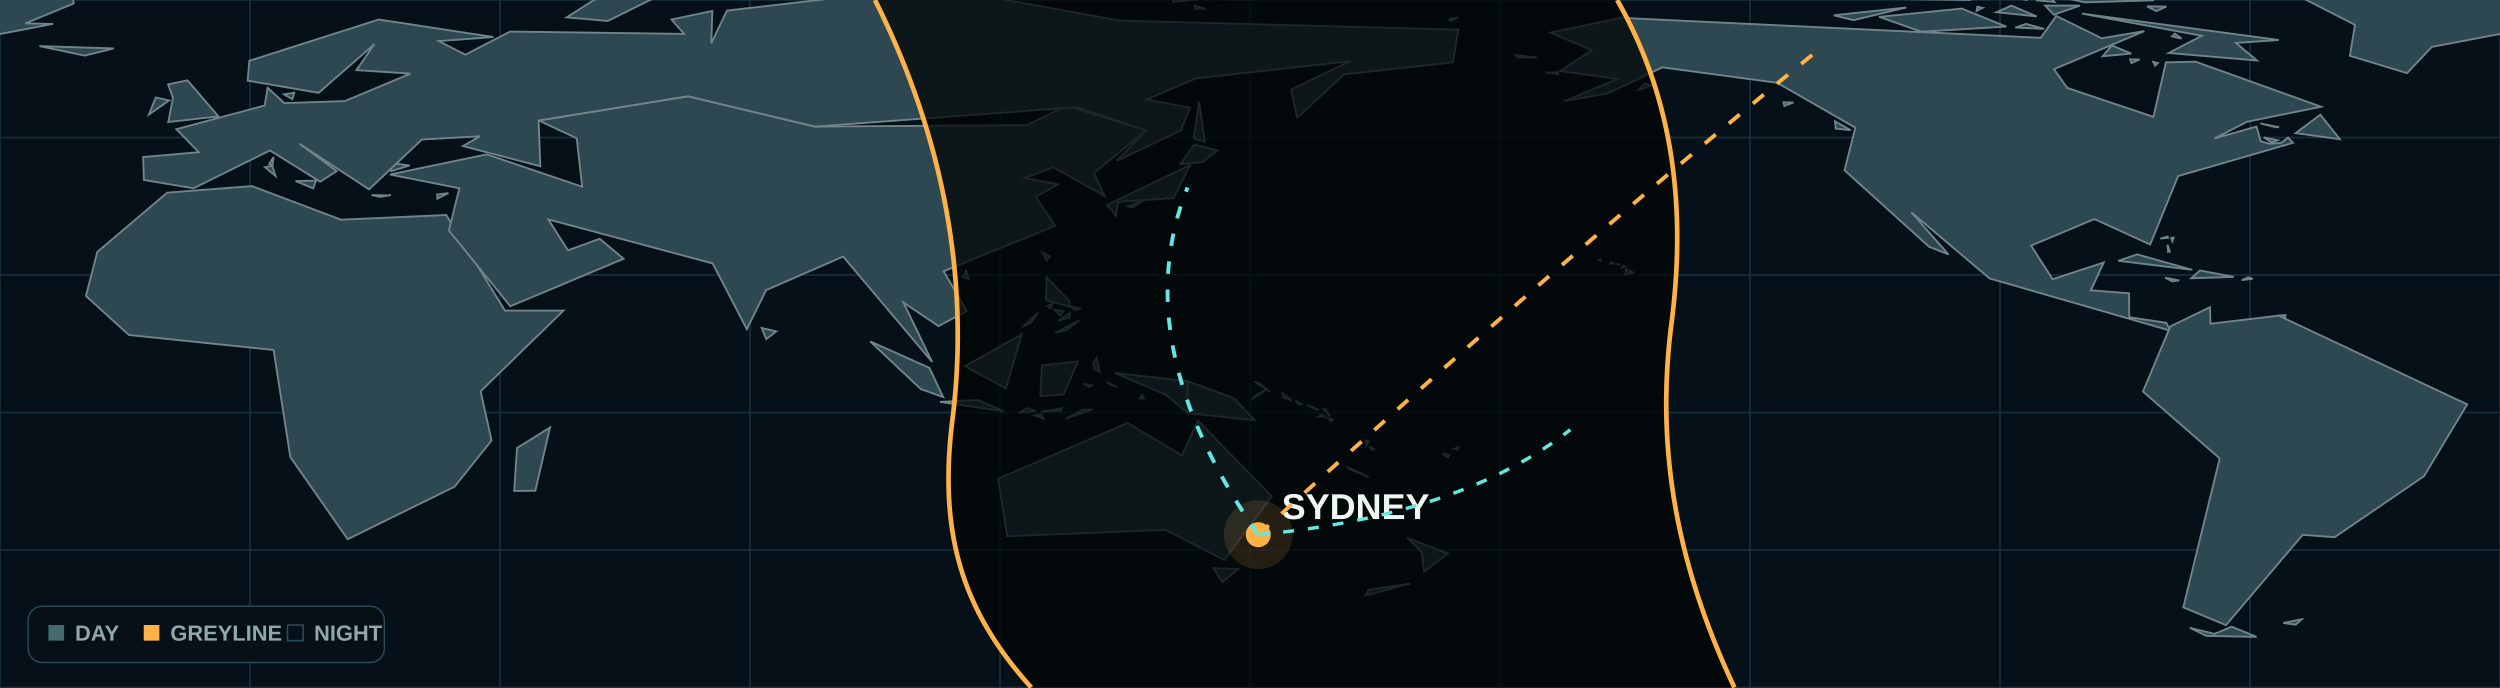
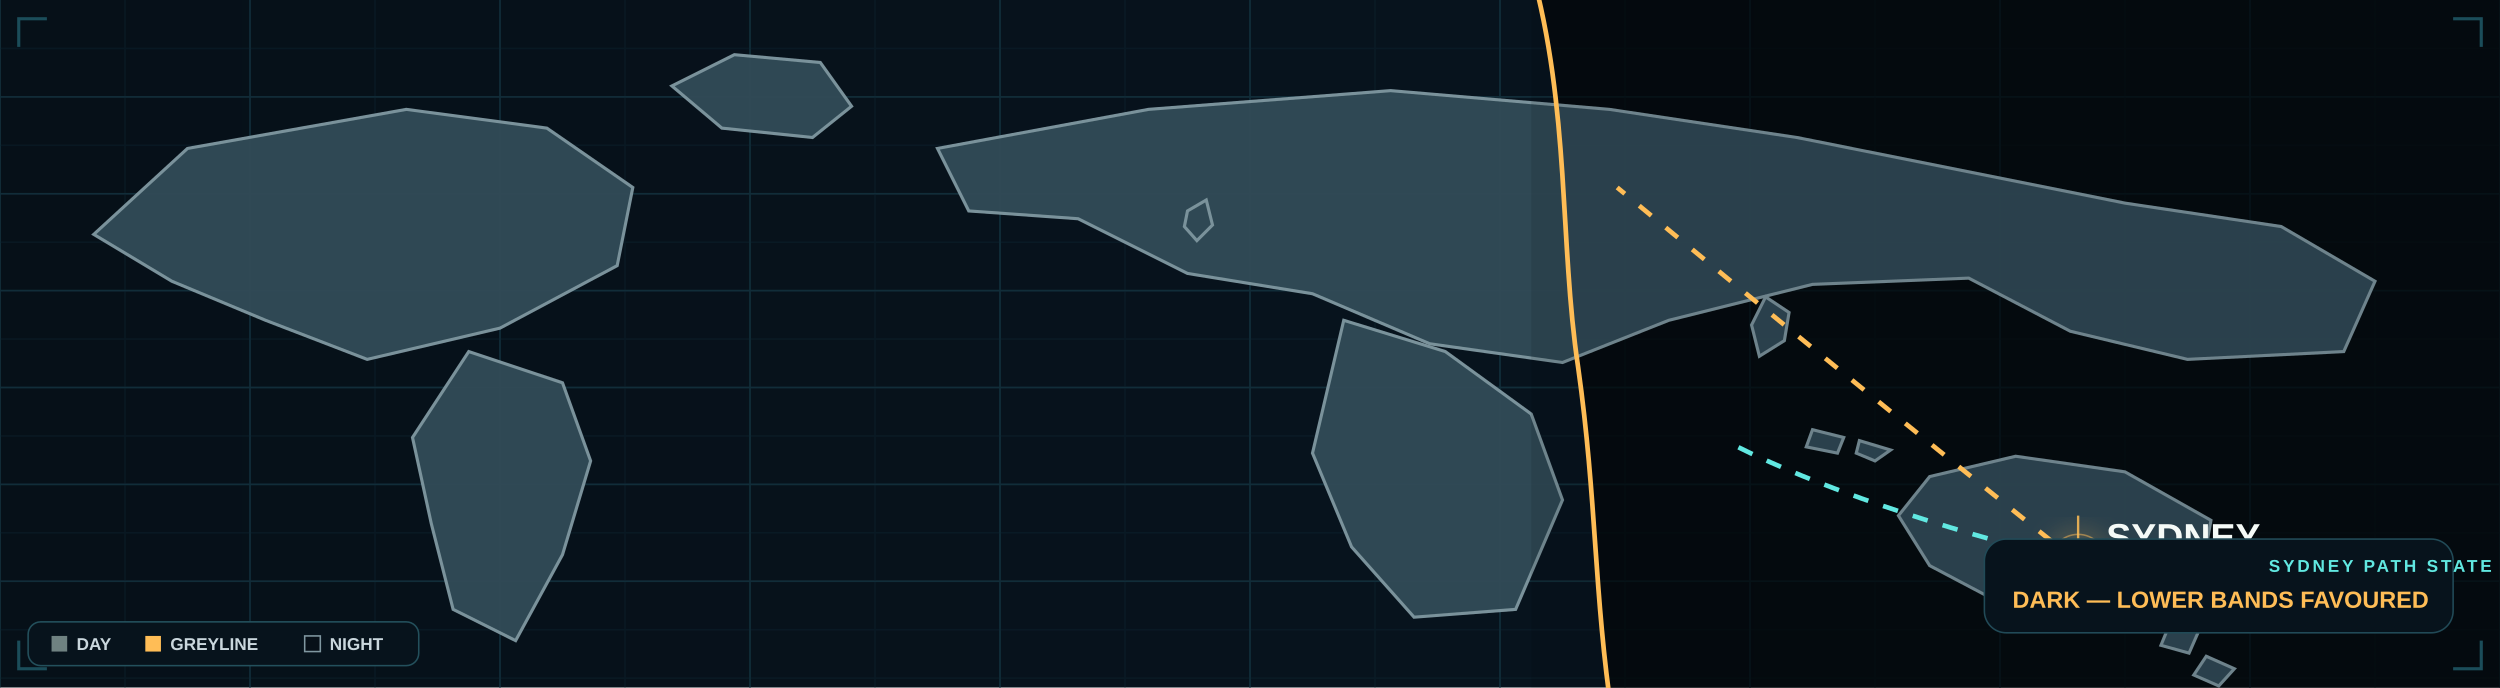
<svg xmlns="http://www.w3.org/2000/svg" viewBox="0 0 1600 440">
-   <rect width="1600" height="440" fill="#061018" />
-   <path d="M0 0V440" stroke="#16333d" stroke-width="1" />
-   <path d="M160 0V440" stroke="#16333d" stroke-width="1" />
-   <path d="M320 0V440" stroke="#16333d" stroke-width="1" />
-   <path d="M480 0V440" stroke="#16333d" stroke-width="1" />
-   <path d="M640 0V440" stroke="#16333d" stroke-width="1" />
-   <path d="M800 0V440" stroke="#16333d" stroke-width="1" />
-   <path d="M960 0V440" stroke="#16333d" stroke-width="1" />
-   <path d="M1120 0V440" stroke="#16333d" stroke-width="1" />
-   <path d="M1280 0V440" stroke="#16333d" stroke-width="1" />
-   <path d="M1440 0V440" stroke="#16333d" stroke-width="1" />
-   <path d="M1600 0V440" stroke="#16333d" stroke-width="1" />
-   <path d="M0 0H1600" stroke="#16333d" stroke-width="1" />
-   <path d="M0 88H1600" stroke="#16333d" stroke-width="1" />
-   <path d="M0 176H1600" stroke="#16333d" stroke-width="1" />
-   <path d="M0 264H1600" stroke="#16333d" stroke-width="1" />
-   <path d="M0 352H1600" stroke="#16333d" stroke-width="1" />
-   <path d="M0 440H1600" stroke="#16333d" stroke-width="1" />
-   <path d="M82.5,214.4 L55.0,189.4 L62.3,161.2 L107.0,123.3 L161.2,119.1 L218.2,140.6 L285.6,137.6 L323.2,198.8 L360.6,198.8 L307.6,250.4 L314.6,281.9 L290.9,311.5 L222.5,345.1 L185.8,292.5 L175.1,224.0 L82.5,214.4 Z M352.0,273.6 L342.6,314.1 L329.1,314.2 L330.9,286.7 L352.0,273.6 Z" fill="#2d4850" stroke="#70858b" stroke-width="1.2" vector-effect="non-scaling-stroke" />
-   <path d="M399.1,165.6 L326.6,196.0 L287.3,147.5 L294.0,120.5 L249.6,111.7 L311.5,98.8 L372.6,119.5 L369.1,88.5 L344.7,77.1 L440.3,61.6 L521.6,81.0 L657.2,80.1 L682.5,67.7 L733.5,83.4 L700.1,110.8 L707.1,125.5 L674.0,107.0 L655.7,114.0 L677.1,118.0 L662.9,126.0 L675.3,144.5 L603.9,173.6 L618.7,199.0 L600.7,208.7 L578.2,193.6 L596.6,231.7 L539.6,164.2 L490.3,185.7 L478.0,210.7 L456.1,168.6 L350.9,140.4 L363.5,160.2 L383.8,152.8 L399.1,165.6 Z M279.9,127.1 L279.8,124.5 L287.0,123.6 L279.9,127.1 Z M262.2,105.9 L250.5,109.5 L249.4,104.3 L262.2,105.9 Z M652.2,264.1 L657.3,261.2 L662.8,263.1 L652.2,264.1 Z M625.6,256.0 L642.5,263.2 L601.6,257.2 L625.6,256.0 Z M603.6,254.1 L589.3,249.0 L556.9,218.5 L594.8,235.4 L603.6,254.1 Z M653.9,213.9 L643.8,248.6 L617.6,234.4 L653.9,213.9 Z M487.5,209.9 L496.8,212.1 L490.4,217.0 L487.5,209.9 Z M664.5,200.0 L660.0,206.4 L654.1,209.4 L664.5,200.0 Z M618.3,173.4 L619.9,178.5 L616.2,177.5 L618.3,173.4 Z M668.0,268.0 L662.1,265.8 L666.2,265.1 L668.0,268.0 Z M682.0,267.9 L693.1,262.2 L699.3,262.1 L682.0,267.9 Z M666.3,263.4 L672.6,262.5 L679.6,261.2 L678.9,262.9 L666.3,263.4 Z M732.1,255.2 L729.4,255.0 L731.1,252.8 L732.1,255.2 Z M760.2,264.4 L746.3,252.7 L713.4,238.7 L760.0,243.9 L760.2,264.4 Z M697.2,247.6 L693.3,245.7 L698.9,246.6 L697.2,247.6 Z M711.1,246.5 L708.3,244.5 L714.8,247.8 L711.1,246.5 Z M690.0,231.3 L680.7,252.5 L665.8,253.5 L666.8,233.9 L690.0,231.3 Z M701.9,228.9 L703.9,238.2 L700.9,236.6 L699.6,232.5 L701.9,228.9 Z M690.7,205.0 L682.7,211.1 L675.2,213.1 L690.7,205.0 Z M684.4,203.4 L677.2,205.2 L684.8,200.4 L684.4,203.4 Z M678.4,202.0 L675.0,198.3 L680.5,199.3 L678.4,202.0 Z M691.1,197.5 L688.3,198.6 L685.6,196.2 L691.1,197.5 Z M670.4,195.8 L673.5,194.6 L672.3,197.4 L670.4,195.8 Z M669.8,177.6 L684.2,192.4 L684.8,196.3 L669.5,192.2 L669.8,177.6 Z M667.1,161.7 L671.9,164.1 L670.0,166.7 L667.1,161.7 Z M731.7,128.4 L724.5,132.9 L721.6,132.0 L731.7,128.4 Z M751.0,126.8 L715.5,129.2 L714.2,138.2 L708.5,131.1 L761.6,105.7 L751.0,126.8 Z M714.6,103.0 L714.6,103.0 L714.6,103.0 L714.6,103.0 Z M755.4,105.1 L764.3,92.6 L779.2,96.2 L769.7,103.7 L755.4,105.1 Z" fill="#2d4850" stroke="#70858b" stroke-width="1.2" vector-effect="non-scaling-stroke" />
-   <path d="M92.1,115.2 L91.6,100.5 L127.2,97.4 L112.9,82.7 L169.4,67.5 L171.3,56.2 L182.0,66.0 L220.7,64.7 L262.7,47.1 L228.1,44.9 L239.6,28.3 L203.9,59.4 L158.5,51.6 L159.6,38.9 L242.4,12.5 L315.8,23.7 L280.8,26.3 L297.8,35.0 L326.5,20.2 L437.8,21.7 L429.8,12.5 L455.9,7.0 L455.2,27.7 L465.2,6.8 L597.1,-8.5 L716.8,13.2 L933.3,19.0 L929.9,39.9 L860.2,47.6 L830.2,75.4 L826.3,57.3 L864.3,39.1 L765.3,50.2 L733.9,63.7 L761.5,68.9 L755.8,83.5 L714.6,103.0 L733.5,83.4 L689.2,68.6 L521.6,81.0 L440.3,61.6 L344.7,77.1 L345.8,106.4 L296.3,93.5 L307.2,87.2 L270.0,89.3 L236.2,121.2 L191.7,92.0 L215.5,109.5 L204.9,116.3 L172.8,96.3 L123.8,120.5 L92.1,115.2 Z M176.3,112.6 L169.6,107.0 L174.3,106.2 L176.3,112.6 Z M172.3,105.0 L175.1,100.5 L174.4,105.7 L172.3,105.0 Z M95.3,73.3 L99.7,62.4 L108.2,64.3 L95.3,73.3 Z M110.7,62.7 L107.6,54.0 L120.0,51.4 L139.8,74.5 L107.7,78.1 L110.7,62.7 Z M188.3,59.4 L187.1,63.5 L181.8,60.4 L188.3,59.4 Z M54.2,35.6 L25.2,29.5 L72.8,31.0 L54.2,35.6 Z M200.4,120.6 L189.2,115.9 L202.3,115.6 L200.4,120.6 Z M225.8,-10.2 L243.2,-9.0 L225.4,-8.4 L225.8,-10.2 Z M229.1,-12.4 L204.1,-5.6 L179.8,-14.6 L229.1,-12.4 Z M210.5,-16.7 L235.2,-17.8 L255.1,-15.9 L235.7,-13.8 L210.5,-16.7 Z M237.8,124.8 L247.8,125.1 L250.2,124.8 L243.2,126.0 L237.8,124.8 Z M767.4,64.9 L771.1,90.7 L764.0,88.6 L767.4,64.9 Z M933.3,11.0 L928.5,13.3 L927.7,12.3 L933.3,11.0 Z M764.8,5.6 L764.7,3.6 L771.6,5.6 L764.8,5.6 Z M427.6,-5.7 L389.0,13.4 L362.7,11.1 L380.6,-0.3 L427.6,-5.7 Z M792.1,-1.1 L803.3,-0.3 L782.8,-0.5 L792.1,-1.1 Z M750.9,1.2 L750.4,-3.6 L778.2,-1.8 L750.9,1.2 Z M583.4,-13.3 L601.7,-11.7 L575.3,-9.2 L583.4,-13.3 Z M577.5,-12.2 L538.6,-16.8 L578.6,-15.0 L577.5,-12.2 Z M355.7,-18.6 L344.8,-15.7 L332.7,-17.6 L355.7,-18.6 Z" fill="#2d4850" stroke="#70858b" stroke-width="1.2" vector-effect="non-scaling-stroke" />
-   <path d="M40.7,-24.3 L-8.4,-22.6 L79.1,-19.8 L44.2,-16.3 L47.2,2.2 L16.2,15.0 L34.0,15.3 L-43.6,30.0 L-59.5,46.8 L-96.1,35.7 L-92.8,15.9 L-127.0,-1.6 L-192.4,-9.6 L-134.6,-22.1 L40.7,-24.3 Z" fill="#2d4850" stroke="#70858b" stroke-width="1.2" vector-effect="non-scaling-stroke" />
-   <path d="M1045.3,174.4 L1040.3,175.8 L1040.6,172.0 L1045.3,174.4 Z M1038.2,171.1 L1038.9,170.0 L1040.0,170.5 L1038.2,171.1 Z M1036.5,169.5 L1034.4,169.0 L1036.6,169.2 L1036.5,169.5 Z M1030.5,168.7 L1031.0,167.5 L1032.7,168.7 L1030.5,168.7 Z M1024.0,165.8 L1024.6,166.9 L1023.1,166.4 L1024.0,165.8 Z M1299.9,157.2 L1313.7,178.7 L1346.4,168.0 L1338.1,185.8 L1362.6,187.7 L1362.7,203.0 L1386.4,206.6 L1389.2,211.7 L1273.3,178.2 L1223.2,135.8 L1247.0,162.8 L1234.7,158.0 L1180.5,109.0 L1187.4,81.7 L1137.4,53.0 L1063.9,43.1 L1029.2,59.7 L1001.0,64.7 L1035.4,50.5 L998.5,45.5 L1018.8,32.1 L992.2,20.9 L1037.4,11.4 L1306.1,24.2 L1316.0,10.2 L1345.1,24.5 L1372.4,19.9 L1314.5,44.3 L1323.1,56.3 L1378.2,74.8 L1386.2,39.9 L1405.2,39.5 L1485.5,68.3 L1438.2,77.9 L1417.3,88.6 L1444.2,81.0 L1446.8,90.4 L1452.6,92.0 L1459.9,91.5 L1464.4,88.0 L1467.5,91.4 L1394.0,112.7 L1376.1,156.5 L1340.4,140.2 L1299.9,157.2 Z M1174.9,82.3 L1174.4,77.6 L1184.4,83.3 L1174.9,82.3 Z M1147.8,65.6 L1142.0,67.8 L1141.4,65.5 L1147.8,65.6 Z M1048.9,57.4 L1052.3,53.5 L1057.2,54.7 L1048.9,57.4 Z M989.1,46.5 L997.0,46.2 L997.4,47.4 L989.1,46.5 Z M983.6,36.8 L970.9,36.7 L970.1,35.3 L983.6,36.8 Z M1284.0,17.0 L1229.7,20.3 L1202.7,10.8 L1255.5,5.5 L1284.0,17.0 Z M1220.0,4.8 L1186.3,12.9 L1173.6,9.8 L1220.0,4.8 Z M1265.0,7.0 L1265.5,4.3 L1268.9,5.0 L1265.0,7.0 Z M1260.8,-0.0 L1210.2,-0.7 L1263.5,-1.5 L1260.8,-0.0 Z M1204.0,-7.9 L1200.4,-3.3 L1187.3,-3.5 L1204.0,-7.9 Z M1232.3,-9.6 L1245.1,-9.4 L1228.7,-8.6 L1232.3,-9.6 Z M1283.1,-9.5 L1264.5,-13.5 L1290.4,-9.1 L1283.1,-9.5 Z M1237.8,-12.1 L1245.9,-11.3 L1233.1,-10.7 L1237.8,-12.1 Z M1364.1,40.4 L1363.3,38.0 L1369.4,38.0 L1364.1,40.4 Z M1351.6,29.1 L1364.0,34.3 L1345.7,36.0 L1351.6,29.1 Z M1289.8,17.6 L1296.8,15.3 L1308.2,18.5 L1289.8,17.6 Z M1287.3,3.6 L1303.5,10.5 L1277.8,7.8 L1287.3,3.6 Z M1314.4,9.4 L1308.9,3.6 L1331.1,3.6 L1314.4,9.4 Z M1311.8,-2.0 L1314.9,1.3 L1303.0,0.2 L1311.8,-2.0 Z M1334.4,1.5 L1301.7,-5.5 L1378.5,0.2 L1334.4,1.5 Z M1297.1,0.0 L1277.5,-4.2 L1299.0,-3.9 L1297.1,0.0 Z M1313.7,-8.9 L1305.9,-8.0 L1304.7,-8.9 L1313.7,-8.9 Z M1300.8,-9.0 L1303.3,-11.8 L1308.6,-10.7 L1300.8,-9.0 Z M1312.3,-19.5 L1351.9,-13.6 L1303.5,-16.2 L1312.3,-19.5 Z M1462.5,203.9 L1459.2,201.9 L1462.7,201.6 L1462.5,203.9 Z M1390.2,180.1 L1385.7,177.7 L1394.7,179.5 L1390.2,180.1 Z M1434.7,179.3 L1438.7,177.5 L1441.8,178.4 L1434.7,179.3 Z M1408.0,173.1 L1429.7,177.2 L1402.4,178.1 L1408.0,173.1 Z M1367.7,162.8 L1403.1,172.7 L1355.7,166.9 L1367.7,162.8 Z M1387.6,161.2 L1387.2,156.6 L1388.7,161.0 L1387.6,161.2 Z M1389.6,152.3 L1391.1,152.1 L1390.3,154.4 L1389.6,152.3 Z M1382.6,152.7 L1387.3,151.4 L1387.5,152.2 L1382.6,152.7 Z M1453.9,91.2 L1448.8,87.9 L1457.7,89.8 L1453.9,91.2 Z M1485.0,73.4 L1497.5,89.1 L1469.2,85.2 L1485.0,73.4 Z M1456.5,81.4 L1446.6,79.0 L1458.6,81.4 L1456.5,81.4 Z M1379.3,42.0 L1378.1,39.6 L1381.0,40.4 L1379.3,42.0 Z M1391.9,21.5 L1396.2,24.7 L1390.1,23.3 L1391.9,21.5 Z M1332.4,8.7 L1458.4,25.6 L1431.0,27.5 L1444.4,38.7 L1388.0,33.9 L1409.2,22.9 L1332.4,8.7 Z M1640.7,-24.3 L1591.6,-22.6 L1679.1,-19.8 L1644.2,-16.3 L1647.2,2.2 L1616.2,15.0 L1634.0,15.3 L1556.4,30.0 L1540.5,46.8 L1503.9,35.7 L1507.2,15.9 L1473.0,-1.6 L1407.6,-9.6 L1465.4,-22.1 L1640.7,-24.3 Z M1386.4,4.2 L1380.1,7.1 L1374.1,4.1 L1386.4,4.2 Z M1326.3,-21.7 L1409.6,-25.9 L1458.4,-24.0 L1335.6,-4.6 L1369.6,-17.2 L1326.3,-21.7 Z" fill="#2d4850" stroke="#70858b" stroke-width="1.2" vector-effect="non-scaling-stroke" />
-   <path d="M792.4,364.2 L782.4,372.6 L776.6,363.6 L792.4,364.2 Z M745.8,339.1 L644.6,343.2 L638.8,306.4 L721.6,270.7 L756.5,291.4 L766.7,269.2 L813.9,317.7 L783.6,358.4 L745.8,339.1 Z M843.8,266.5 L846.1,265.3 L848.2,266.7 L843.8,266.5 Z M840.6,261.2 L836.5,259.0 L844.1,262.5 L840.6,261.2 Z M830.7,258.3 L829.1,256.5 L833.5,258.8 L830.7,258.3 Z M760.0,243.9 L789.5,254.8 L803.1,269.0 L760.2,264.4 L760.0,243.9 Z M826.8,256.3 L821.0,254.3 L820.7,251.6 L826.8,256.3 Z M801.1,255.6 L803.6,252.9 L810.4,249.3 L801.1,255.6 Z M812.6,250.7 L806.2,245.3 L802.9,244.3 L812.6,250.7 Z M875.8,377.5 L902.6,373.5 L874.1,381.0 L875.8,377.5 Z M911.4,365.9 L909.8,353.2 L900.6,344.2 L926.7,354.2 L911.4,365.9 Z M876.1,305.4 L863.0,300.0 L862.4,298.9 L876.1,305.4 Z M926.9,292.8 L923.0,290.3 L927.6,291.1 L926.9,292.8 Z M933.3,287.7 L930.7,287.2 L933.3,286.2 L933.3,287.7 Z M876.5,285.7 L879.3,287.5 L877.8,287.9 L876.5,285.7 Z M876.0,282.6 L874.6,285.0 L873.9,281.7 L876.0,282.6 Z M853.0,268.5 L852.0,269.7 L850.3,267.8 L853.0,268.5 Z M848.5,261.9 L851.2,266.5 L847.0,261.9 L848.5,261.9 Z" fill="#2d4850" stroke="#70858b" stroke-width="1.2" vector-effect="non-scaling-stroke" />
-   <path d="M1444.2,407.6 L1412.2,407.0 L1401.5,401.8 L1417.3,405.7 L1428.3,401.1 L1444.2,407.6 Z M1424.6,400.1 L1397.3,388.7 L1420.6,293.4 L1371.5,250.6 L1389.0,208.9 L1414.4,196.6 L1414.7,207.2 L1458.3,202.0 L1579.0,258.8 L1551.4,304.7 L1494.2,343.8 L1473.7,342.3 L1424.6,400.1 Z M1473.1,396.3 L1469.3,399.8 L1461.3,398.7 L1473.1,396.3 Z" fill="#2d4850" stroke="#70858b" stroke-width="1.2" vector-effect="non-scaling-stroke" />
-   <path d="M560 0 C605 90 620 180 610 265 C600 340 615 390 660 440 L1110 440 C1070 355 1060 280 1070 205 C1080 125 1068 58 1035 0Z" fill="#010507" opacity=".74" />
-   <path d="M560 0 C605 90 620 180 610 265 C600 340 615 390 660 440" fill="none" stroke="#ffb347" stroke-width="3" />
-   <path d="M1035 0 C1068 58 1080 125 1070 205 C1060 280 1070 355 1110 440" fill="none" stroke="#ffb347" stroke-width="3" />
-   <circle cx="805.3" cy="342.2" r="8" fill="#ffb347" />
-   <circle cx="805.3" cy="342.2" r="22" fill="#ffb347" opacity=".13" />
-   <text x="820.3" y="332.2" fill="#eef7f2" font-family="Arial" font-size="23" font-weight="900">SYDNEY</text>
-   <path d="M805.3 342.2 Q720 220 760 120" fill="none" stroke="#61e8e1" stroke-width="2.5" stroke-dasharray="8 10" />
-   <path d="M805.3 342.2 Q1000 165 1160 35" fill="none" stroke="#ffb347" stroke-width="2.5" stroke-dasharray="9 11" />
-   <path d="M805.3 342.2 Q935 330 1005 275" fill="none" stroke="#61e8e1" stroke-width="2.2" stroke-dasharray="7 9" />
-   <g font-family="Arial" font-size="14" font-weight="700">
-     <rect x="18" y="388" width="228" height="36" rx="9" fill="#071017" stroke="#274754" />
-     <rect x="31" y="400" width="10" height="10" fill="#456b6e" />
-     <text x="48" y="410" fill="#8fa8ae">DAY</text>
-     <rect x="92" y="400" width="10" height="10" fill="#ffb347" />
-     <text x="109" y="410" fill="#8fa8ae">GREYLINE</text>
-     <rect x="184" y="400" width="10" height="10" fill="#061018" stroke="#2b4a55" />
-     <text x="201" y="410" fill="#8fa8ae">NIGHT</text>
+   <defs>
+     <linearGradient id="bg" x1="0" y1="0" x2="1" y2="0">
+       <stop offset="0" stop-color="#061018" />
+       <stop offset="1" stop-color="#081521" />
+     </linearGradient>
+     <filter id="glow">
+       <feGaussianBlur stdDeviation="6" />
+     </filter>
+   </defs>
+   <rect width="1600" height="440" fill="url(#bg)" />
+   <g stroke="#163744" stroke-width="1" opacity=".88">
+     <path d="M0 0V440" />
+     <path d="M160 0V440" />
+     <path d="M320 0V440" />
+     <path d="M480 0V440" />
+     <path d="M640 0V440" />
+     <path d="M800 0V440" />
+     <path d="M960 0V440" />
+     <path d="M1120 0V440" />
+     <path d="M1280 0V440" />
+     <path d="M1440 0V440" />
+     <path d="M1600 0V440" />
+     <path d="M0 62H1600" />
+     <path d="M0 124H1600" />
+     <path d="M0 186H1600" />
+     <path d="M0 248H1600" />
+     <path d="M0 310H1600" />
+     <path d="M0 372H1600" />
+   </g>
+   <g stroke="#0d2430" stroke-width="1" opacity=".42">
+     <path d="M80 0V440" />
+     <path d="M160 0V440" />
+     <path d="M240 0V440" />
+     <path d="M320 0V440" />
+     <path d="M400 0V440" />
+     <path d="M480 0V440" />
+     <path d="M560 0V440" />
+     <path d="M640 0V440" />
+     <path d="M720 0V440" />
+     <path d="M800 0V440" />
+     <path d="M880 0V440" />
+     <path d="M960 0V440" />
+     <path d="M1040 0V440" />
+     <path d="M1120 0V440" />
+     <path d="M1200 0V440" />
+     <path d="M1280 0V440" />
+     <path d="M1360 0V440" />
+     <path d="M1440 0V440" />
+     <path d="M1520 0V440" />
+     <path d="M0 31H1600" />
+     <path d="M0 62H1600" />
+     <path d="M0 93H1600" />
+     <path d="M0 124H1600" />
+     <path d="M0 155H1600" />
+     <path d="M0 186H1600" />
+     <path d="M0 217H1600" />
+     <path d="M0 248H1600" />
+     <path d="M0 279H1600" />
+     <path d="M0 310H1600" />
+     <path d="M0 341H1600" />
+     <path d="M0 372H1600" />
+     <path d="M0 403H1600" />
+     <path d="M0 434H1600" />
+   </g>
+   <path d="M980 -20 C1005 70 998 155 1010 235 C1022 320 1020 380 1032 460 L1600 460 L1600 -20 Z" fill="#010507" opacity=".62" />
+   <g fill="#314a56" stroke="#7f97a0" stroke-width="2" opacity=".96">
+     <path d="M60,150 L120,95 L260,70 L350,82 L405,120 L395,170 L320,210 L235,230 L170,205 L110,180 Z" />
+     <path d="M300,225 L360,245 L378,295 L360,355 L330,410 L290,390 L276,335 L264,280 Z" />
+     <path d="M600,95 L735,70 L890,58 L1030,70 L1150,88 L1260,110 L1360,130 L1460,145 L1520,180 L1500,225 L1400,230 L1325,212 L1260,178 L1160,182 L1068,205 L1000,232 L915,220 L840,188 L760,175 L690,140 L620,135 Z" />
+     <path d="M860,205 L925,225 L980,265 L1000,320 L970,390 L905,395 L865,350 L840,290 Z" />
+     <path d="M1235,305 L1290,292 L1360,302 L1415,333 L1408,372 L1360,392 L1288,390 L1235,362 L1215,330 Z" />
+     <path d="M430,55 L470,35 L525,40 L545,68 L520,88 L462,82 Z" />
+     <path d="M1130,190 L1145,200 L1142,218 L1126,228 L1121,208 Z" />
+     <path d="M1390,396 L1408,402 L1401,418 L1383,413 Z" />
+     <path d="M1412,420 L1430,428 L1420,439 L1404,432 Z" />
+     <path d="M760,135 L772,128 L776,144 L766,154 L758,145 Z" />
+     <path d="M1160,275 L1180,280 L1176,290 L1156,286 Z M1190,282 L1210,288 L1200,295 L1188,290 Z" />
+   </g>
+   <path d="M980 0H1600 V440 H980 Z" fill="#000" opacity=".10" />
+   <path d="M980 -20 C1005 70 998 155 1010 235 C1022 320 1020 380 1032 460" fill="none" stroke="#ffbd56" stroke-width="3" />
+   <path d="M1330 360 Q1190 325 1110 285" fill="none" stroke="#61e8e1" stroke-width="3" stroke-dasharray="10 10" />
+   <path d="M1330 360 Q1180 240 1035 120" fill="none" stroke="#ffbd56" stroke-width="3" stroke-dasharray="10 12" />
+   <circle cx="1330" cy="360" r="11" fill="#ffbd56" />
+   <circle cx="1330" cy="360" r="24" fill="#ffbd56" opacity=".13" filter="url(#glow)" />
+   <circle cx="1330" cy="360" r="18" fill="none" stroke="#ffbd56" stroke-opacity=".5" />
+   <path d="M1300 360H1318 M1342 360H1360 M1330 330V348 M1330 372V390" stroke="#ffbd56" stroke-width="1.5" opacity=".85" />
+   <text x="1348" y="352" fill="#f5faf7" font-family="Arial" font-size="24" font-weight="900">SYDNEY</text>
+   <text x="1348" y="374" fill="#82a0a9" font-family="Arial" font-size="12" font-weight="700">33.8688° S • 151.2093° E</text>
+   <path d="M12 30V12H30" stroke="#1b4d5a" stroke-width="2" fill="none" />
+   <path d="M1588 30V12H1570" stroke="#1b4d5a" stroke-width="2" fill="none" />
+   <path d="M12 410V428H30" stroke="#1b4d5a" stroke-width="2" fill="none" />
+   <path d="M1588 410V428H1570" stroke="#1b4d5a" stroke-width="2" fill="none" />
+   <g transform="translate(18,398)">
+     <rect width="250" height="28" rx="8" fill="#07131c" stroke="#23505c" />
+     <rect x="15" y="9" width="10" height="10" fill="#6f8281" />
+     <text x="31" y="18" fill="#cad7dd" font-family="Arial" font-size="11" font-weight="700">DAY</text>
+     <rect x="75" y="9" width="10" height="10" fill="#ffbd56" />
+     <text x="91" y="18" fill="#cad7dd" font-family="Arial" font-size="11" font-weight="700">GREYLINE</text>
+     <rect x="177" y="9" width="10" height="10" fill="#071018" stroke="#7f97a0" />
+     <text x="193" y="18" fill="#cad7dd" font-family="Arial" font-size="11" font-weight="700">NIGHT</text>
+   </g>
+   <g transform="translate(1270,345)">
+     <rect width="300" height="60" rx="14" fill="#07131c" stroke="#214a57" />
+     <text x="182" y="21" fill="#61e8e1" font-family="Arial" font-size="11" font-weight="900" letter-spacing="1.8">SYDNEY PATH STATE</text>
+     <text x="18" y="44" fill="#ffbd56" font-family="Arial" font-size="15" font-weight="900">DARK — LOWER BANDS FAVOURED</text>
  </g>
</svg>
